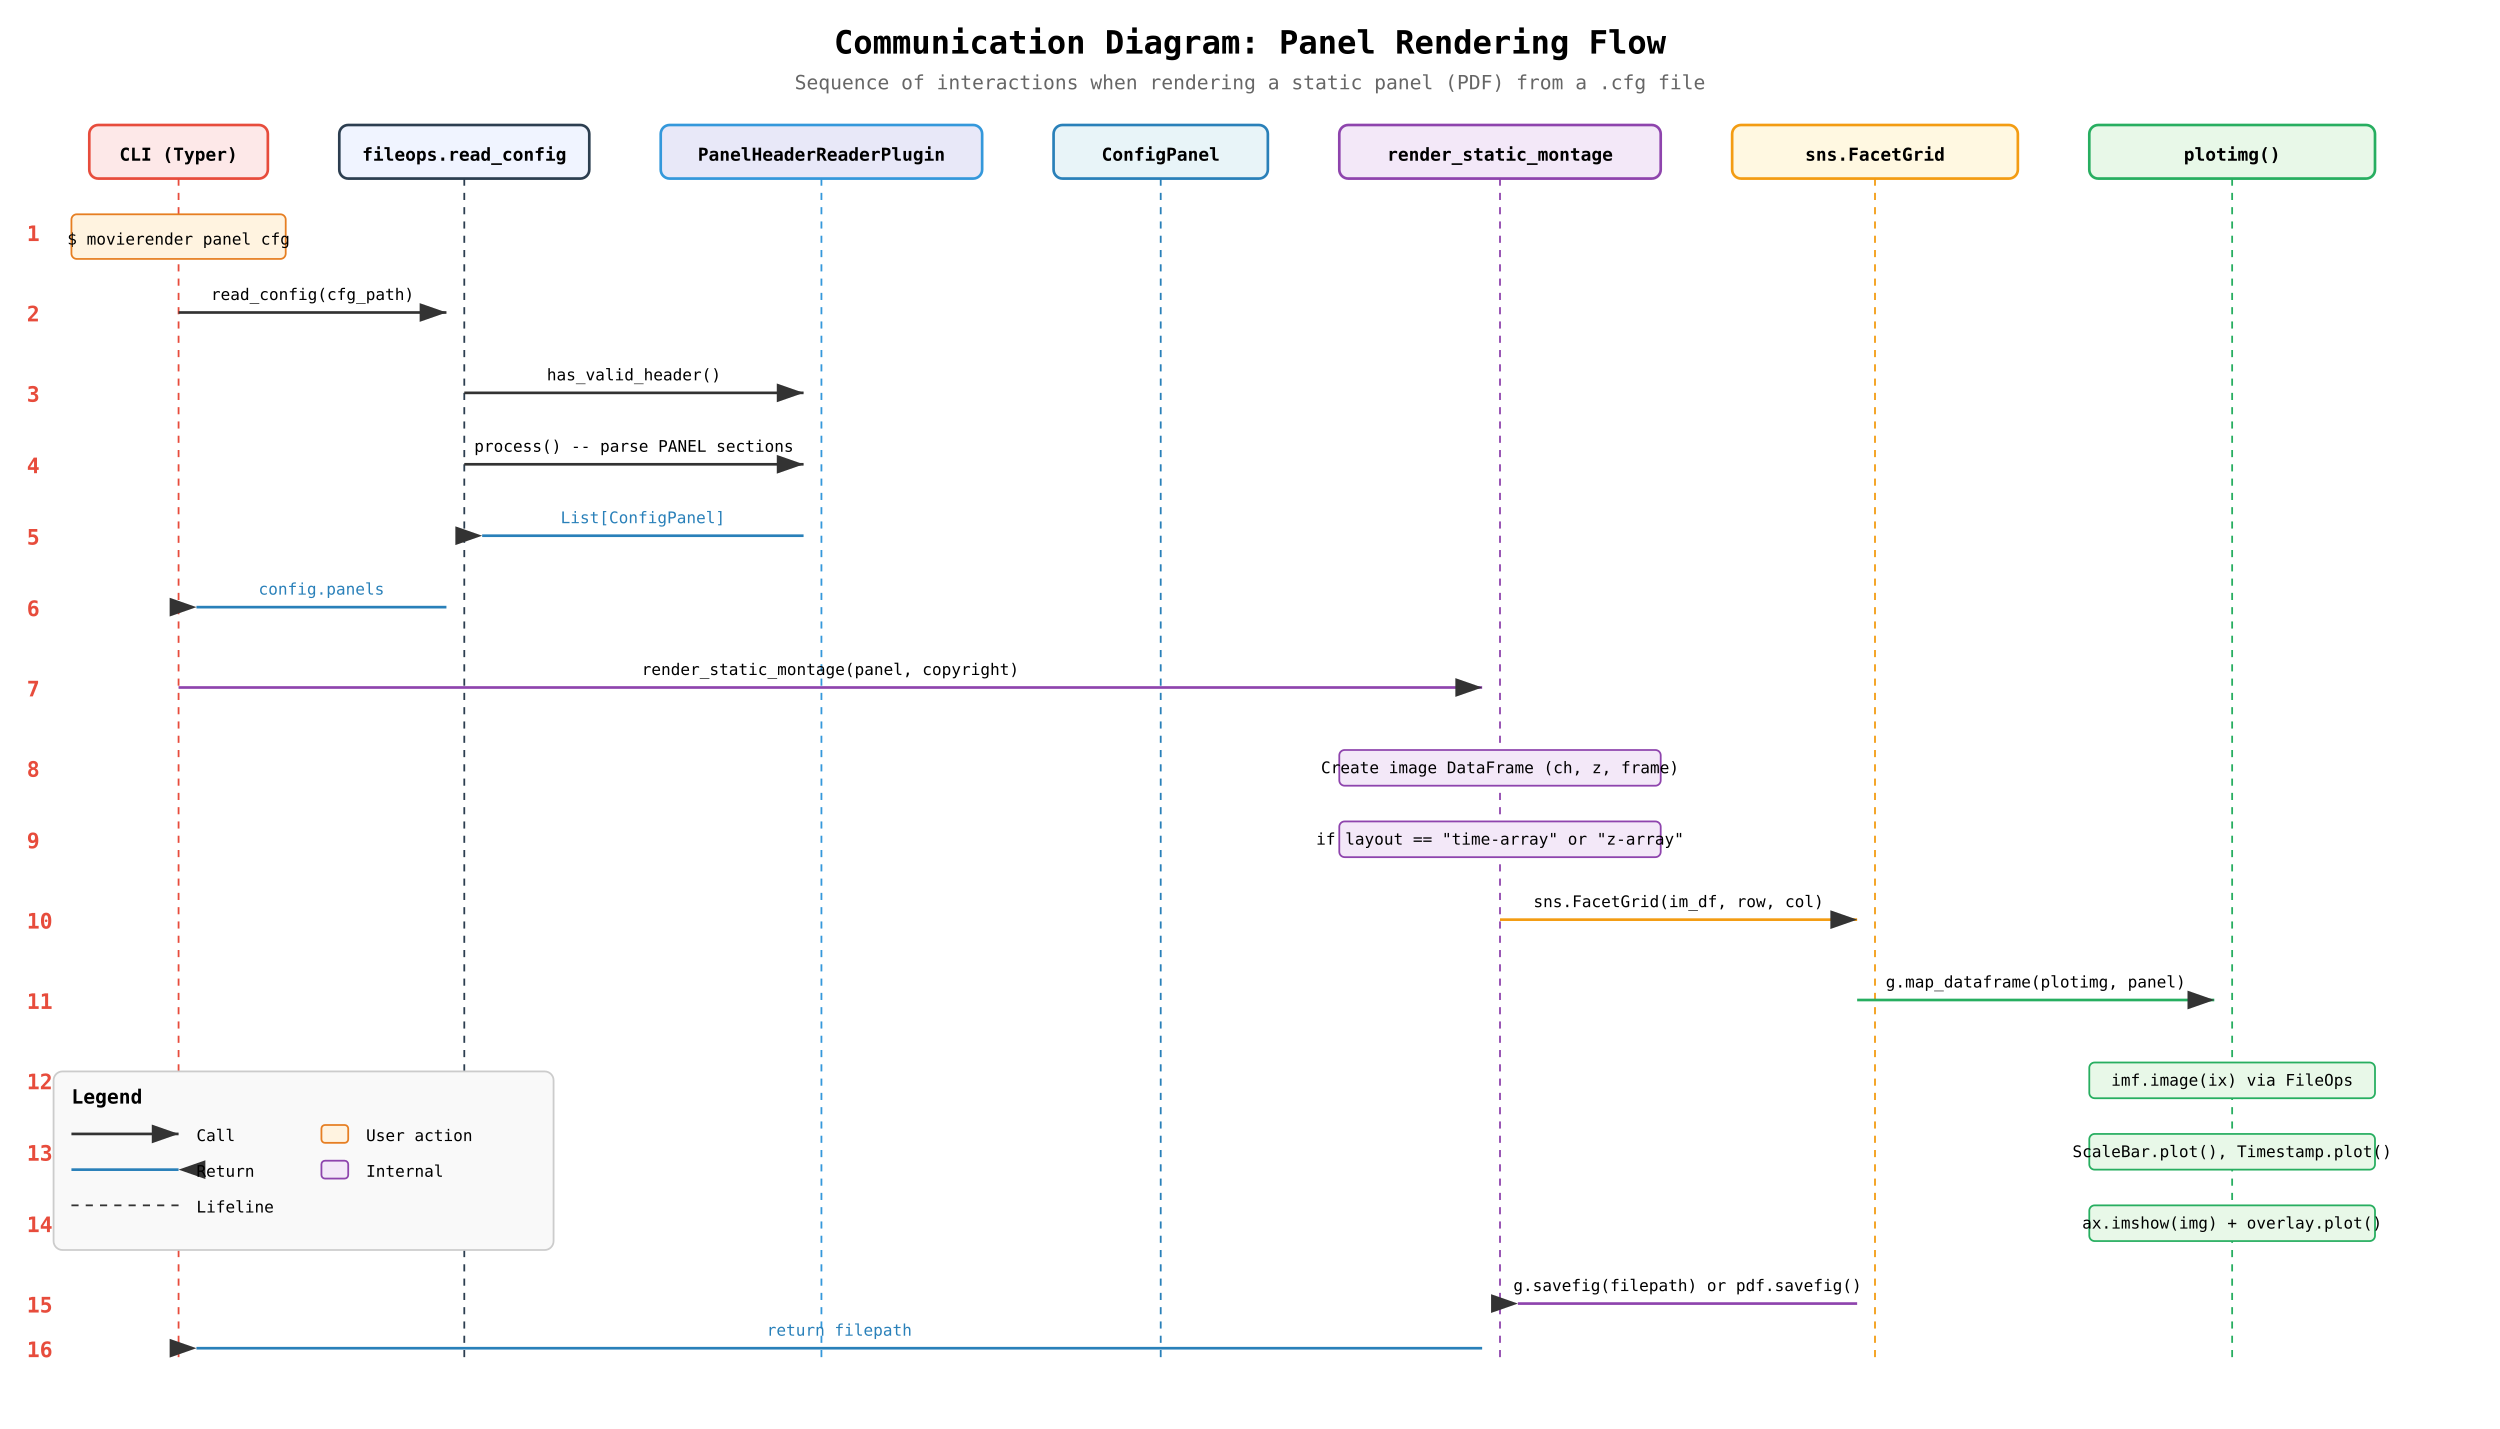
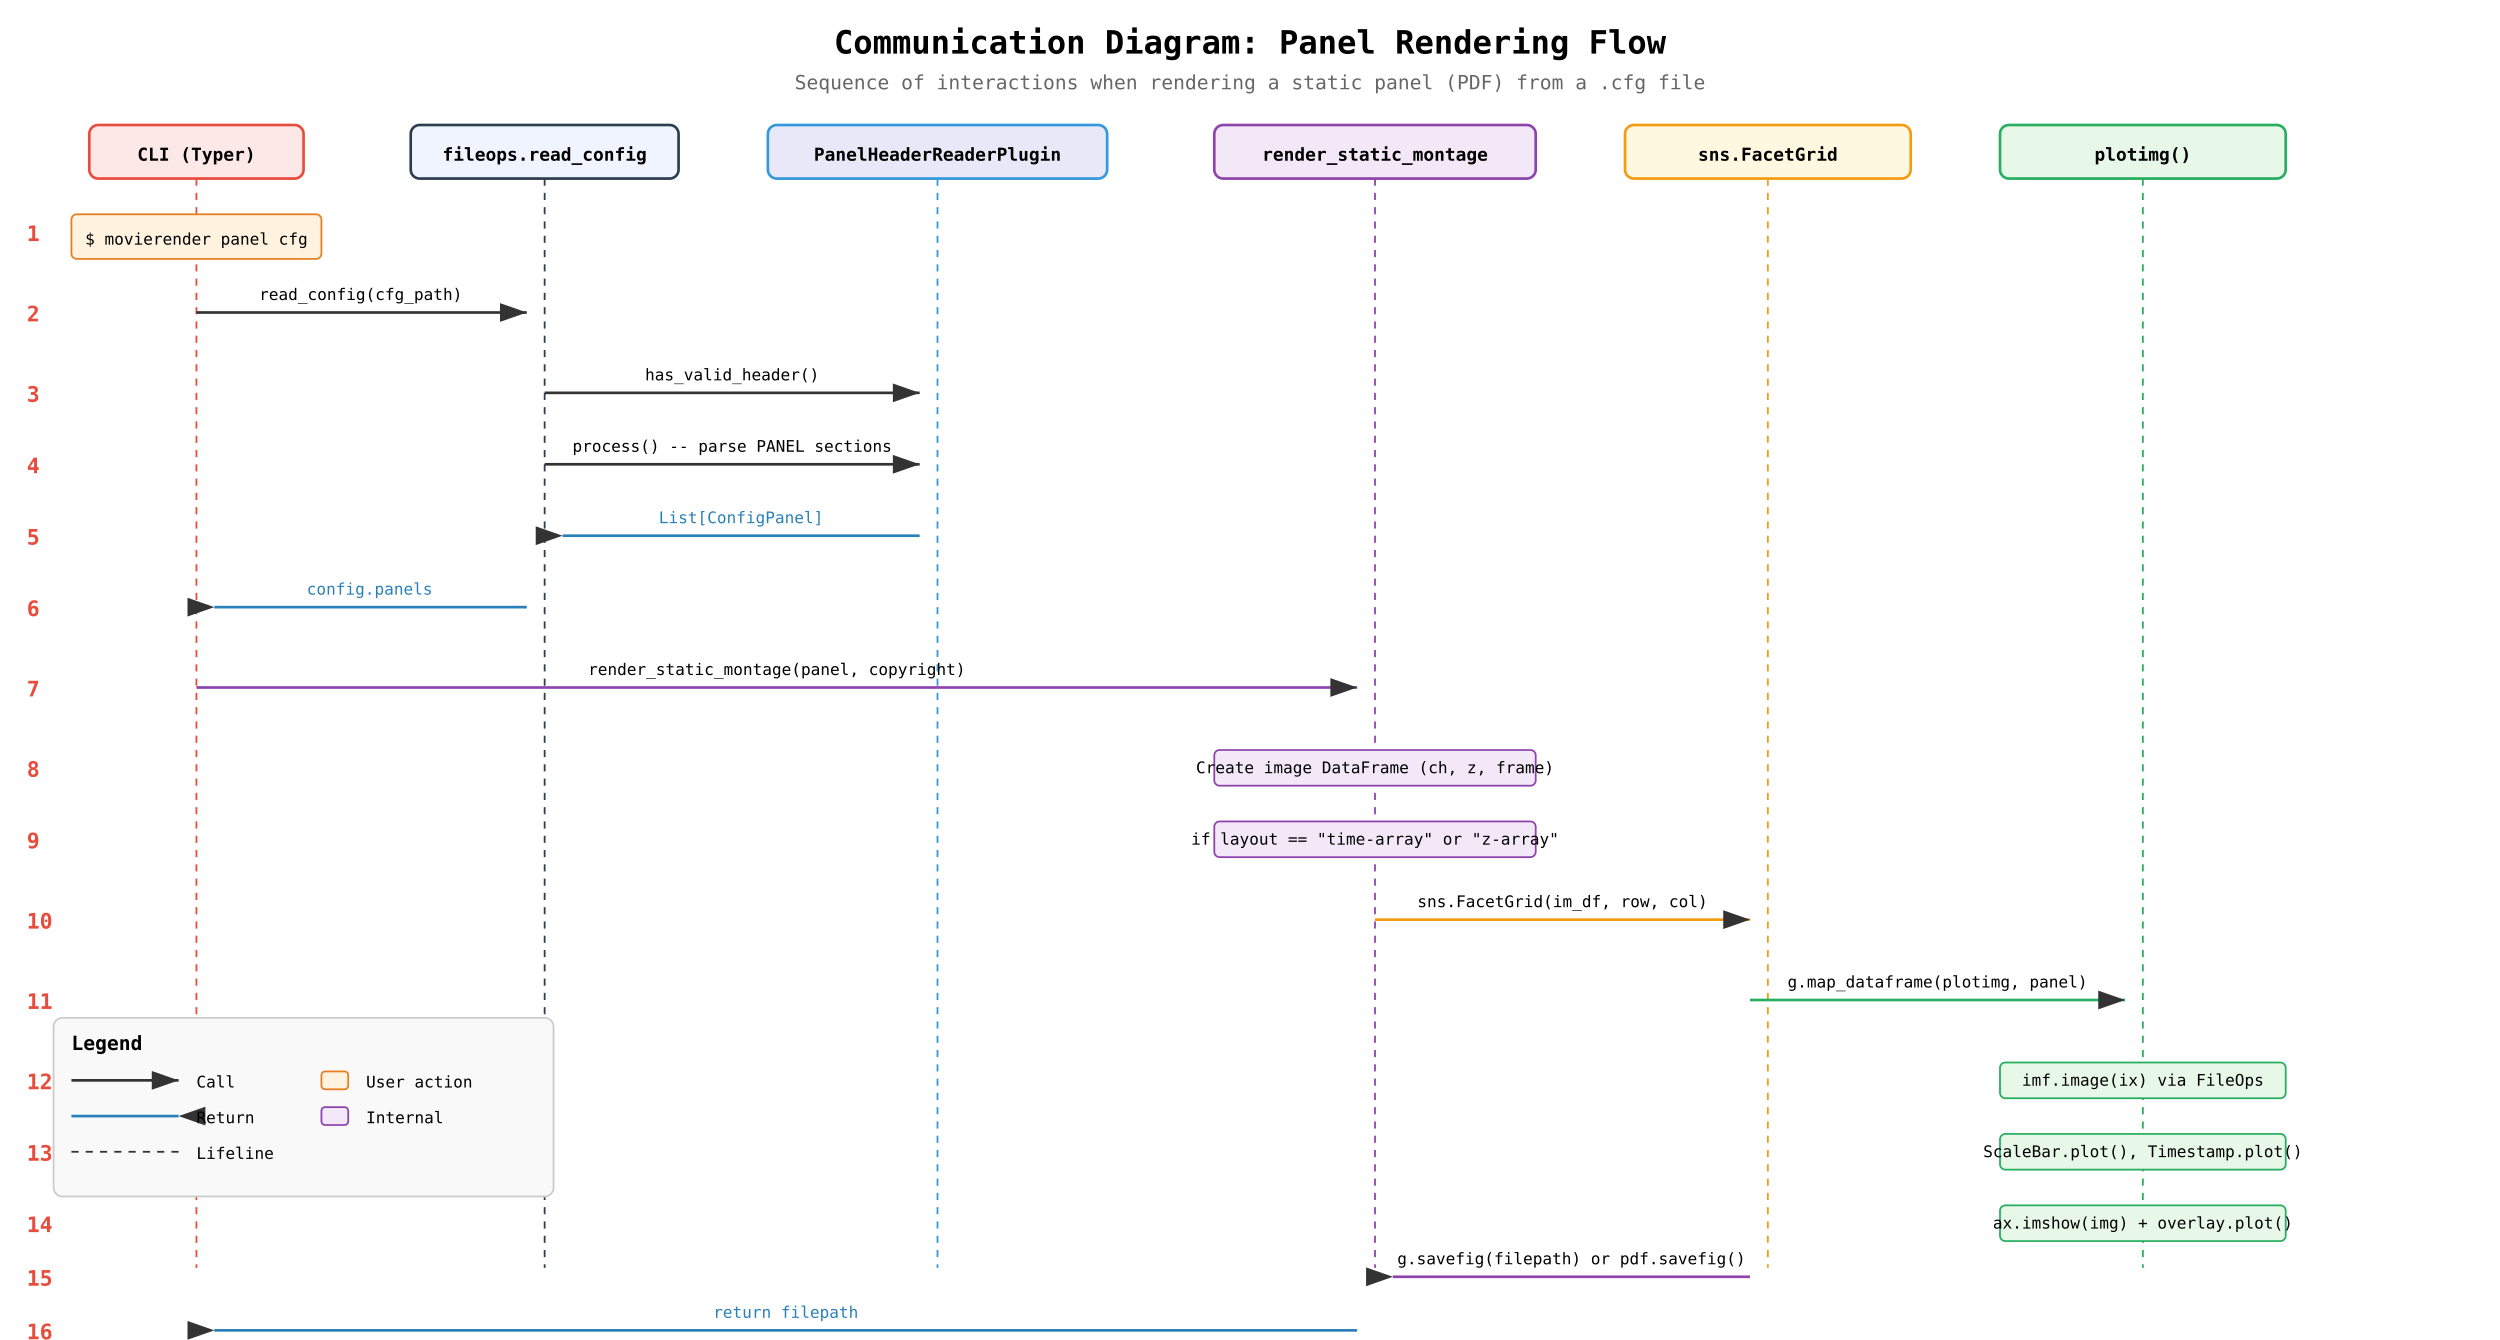
- <svg xmlns="http://www.w3.org/2000/svg" viewBox="0 0 1400 800" font-family="monospace" font-size="12">
+ <svg xmlns="http://www.w3.org/2000/svg" viewBox="0 0 1400 750" font-family="monospace" font-size="12">
  <defs>
-     <marker id="arrow4" markerWidth="10" markerHeight="7" refX="10" refY="3.5" orient="auto">
+     <marker id="a4" markerWidth="10" markerHeight="7" refX="10" refY="3.5" orient="auto">
      <polygon points="0 0, 10 3.5, 0 7" fill="#333" />
    </marker>
-     <marker id="arrow4r" markerWidth="10" markerHeight="7" refX="0" refY="3.5" orient="auto">
+     <marker id="a4r" markerWidth="10" markerHeight="7" refX="0" refY="3.5" orient="auto">
      <polygon points="10 0, 0 3.5, 10 7" fill="#333" />
    </marker>
  </defs>
  <text x="700" y="30" text-anchor="middle" font-size="18" font-weight="bold">Communication Diagram: Panel Rendering Flow</text>
  <text x="700" y="50" text-anchor="middle" font-size="11" fill="#666">Sequence of interactions when rendering a static panel (PDF) from a .cfg file</text>
-   <rect x="50" y="70" width="100" height="30" rx="5" fill="#fde8e8" stroke="#e74c3c" stroke-width="1.5" />
-   <text x="100" y="90" text-anchor="middle" font-size="10" font-weight="bold">CLI (Typer)</text>
-   <line x1="100" y1="100" x2="100" y2="760" stroke="#e74c3c" stroke-width="1" stroke-dasharray="4" />
-   <rect x="190" y="70" width="140" height="30" rx="5" fill="#f0f4ff" stroke="#2c3e50" stroke-width="1.5" />
-   <text x="260" y="90" text-anchor="middle" font-size="10" font-weight="bold">fileops.read_config</text>
-   <line x1="260" y1="100" x2="260" y2="760" stroke="#2c3e50" stroke-width="1" stroke-dasharray="4" />
-   <rect x="370" y="70" width="180" height="30" rx="5" fill="#e8e8f8" stroke="#3498db" stroke-width="1.5" />
-   <text x="460" y="90" text-anchor="middle" font-size="10" font-weight="bold">PanelHeaderReaderPlugin</text>
-   <line x1="460" y1="100" x2="460" y2="760" stroke="#3498db" stroke-width="1" stroke-dasharray="4" />
-   <rect x="590" y="70" width="120" height="30" rx="5" fill="#e8f4f8" stroke="#2980b9" stroke-width="1.5" />
-   <text x="650" y="90" text-anchor="middle" font-size="10" font-weight="bold">ConfigPanel</text>
-   <line x1="650" y1="100" x2="650" y2="760" stroke="#2980b9" stroke-width="1" stroke-dasharray="4" />
-   <rect x="750" y="70" width="180" height="30" rx="5" fill="#f3e8f8" stroke="#8e44ad" stroke-width="1.5" />
-   <text x="840" y="90" text-anchor="middle" font-size="10" font-weight="bold">render_static_montage</text>
-   <line x1="840" y1="100" x2="840" y2="760" stroke="#8e44ad" stroke-width="1" stroke-dasharray="4" />
-   <rect x="970" y="70" width="160" height="30" rx="5" fill="#fff8e1" stroke="#f39c12" stroke-width="1.5" />
-   <text x="1050" y="90" text-anchor="middle" font-size="10" font-weight="bold">sns.FacetGrid</text>
-   <line x1="1050" y1="100" x2="1050" y2="760" stroke="#f39c12" stroke-width="1" stroke-dasharray="4" />
-   <rect x="1170" y="70" width="160" height="30" rx="5" fill="#e8f8e8" stroke="#27ae60" stroke-width="1.5" />
-   <text x="1250" y="90" text-anchor="middle" font-size="10" font-weight="bold">plotimg()</text>
-   <line x1="1250" y1="100" x2="1250" y2="760" stroke="#27ae60" stroke-width="1" stroke-dasharray="4" />
+   <rect x="50" y="70" width="120" height="30" rx="5" fill="#fde8e8" stroke="#e74c3c" stroke-width="1.5" />
+   <text x="110" y="90" text-anchor="middle" font-size="10" font-weight="bold">CLI (Typer)</text>
+   <line x1="110" y1="100" x2="110" y2="710" stroke="#e74c3c" stroke-width="1" stroke-dasharray="4" />
+   <rect x="230" y="70" width="150" height="30" rx="5" fill="#f0f4ff" stroke="#2c3e50" stroke-width="1.5" />
+   <text x="305" y="90" text-anchor="middle" font-size="10" font-weight="bold">fileops.read_config</text>
+   <line x1="305" y1="100" x2="305" y2="710" stroke="#2c3e50" stroke-width="1" stroke-dasharray="4" />
+   <rect x="430" y="70" width="190" height="30" rx="5" fill="#e8e8f8" stroke="#3498db" stroke-width="1.5" />
+   <text x="525" y="90" text-anchor="middle" font-size="10" font-weight="bold">PanelHeaderReaderPlugin</text>
+   <line x1="525" y1="100" x2="525" y2="710" stroke="#3498db" stroke-width="1" stroke-dasharray="4" />
+   <rect x="680" y="70" width="180" height="30" rx="5" fill="#f3e8f8" stroke="#8e44ad" stroke-width="1.5" />
+   <text x="770" y="90" text-anchor="middle" font-size="10" font-weight="bold">render_static_montage</text>
+   <line x1="770" y1="100" x2="770" y2="710" stroke="#8e44ad" stroke-width="1" stroke-dasharray="4" />
+   <rect x="910" y="70" width="160" height="30" rx="5" fill="#fff8e1" stroke="#f39c12" stroke-width="1.5" />
+   <text x="990" y="90" text-anchor="middle" font-size="10" font-weight="bold">sns.FacetGrid</text>
+   <line x1="990" y1="100" x2="990" y2="710" stroke="#f39c12" stroke-width="1" stroke-dasharray="4" />
+   <rect x="1120" y="70" width="160" height="30" rx="5" fill="#e8f8e8" stroke="#27ae60" stroke-width="1.5" />
+   <text x="1200" y="90" text-anchor="middle" font-size="10" font-weight="bold">plotimg()</text>
+   <line x1="1200" y1="100" x2="1200" y2="710" stroke="#27ae60" stroke-width="1" stroke-dasharray="4" />
  <text x="15" y="135" font-weight="bold" fill="#e74c3c">1</text>
-   <rect x="40" y="120" width="120" height="25" rx="3" fill="#fff3e0" stroke="#e67e22" />
-   <text x="100" y="137" text-anchor="middle" font-size="9">$ movierender panel cfg</text>
+   <rect x="40" y="120" width="140" height="25" rx="3" fill="#fff3e0" stroke="#e67e22" />
+   <text x="110" y="137" text-anchor="middle" font-size="9">$ movierender panel cfg</text>
  <text x="15" y="180" font-weight="bold" fill="#e74c3c">2</text>
-   <line x1="100" y1="175" x2="250" y2="175" stroke="#333" stroke-width="1.5" marker-end="url(#arrow4)" />
-   <text x="175" y="168" text-anchor="middle" font-size="9">read_config(cfg_path)</text>
+   <line x1="110" y1="175" x2="295" y2="175" stroke="#333" stroke-width="1.5" marker-end="url(#a4)" />
+   <text x="202" y="168" text-anchor="middle" font-size="9">read_config(cfg_path)</text>
  <text x="15" y="225" font-weight="bold" fill="#e74c3c">3</text>
-   <line x1="260" y1="220" x2="450" y2="220" stroke="#333" stroke-width="1.5" marker-end="url(#arrow4)" />
-   <text x="355" y="213" text-anchor="middle" font-size="9">has_valid_header()</text>
+   <line x1="305" y1="220" x2="515" y2="220" stroke="#333" stroke-width="1.5" marker-end="url(#a4)" />
+   <text x="410" y="213" text-anchor="middle" font-size="9">has_valid_header()</text>
  <text x="15" y="265" font-weight="bold" fill="#e74c3c">4</text>
-   <line x1="260" y1="260" x2="450" y2="260" stroke="#333" stroke-width="1.5" marker-end="url(#arrow4)" />
-   <text x="355" y="253" text-anchor="middle" font-size="9">process() -- parse PANEL sections</text>
+   <line x1="305" y1="260" x2="515" y2="260" stroke="#333" stroke-width="1.5" marker-end="url(#a4)" />
+   <text x="410" y="253" text-anchor="middle" font-size="9">process() -- parse PANEL sections</text>
  <text x="15" y="305" font-weight="bold" fill="#e74c3c">5</text>
-   <line x1="450" y1="300" x2="270" y2="300" stroke="#2980b9" stroke-width="1.5" marker-end="url(#arrow4r)" />
-   <text x="360" y="293" text-anchor="middle" font-size="9" fill="#2980b9">List[ConfigPanel]</text>
+   <line x1="515" y1="300" x2="315" y2="300" stroke="#2980b9" stroke-width="1.5" marker-end="url(#a4r)" />
+   <text x="415" y="293" text-anchor="middle" font-size="9" fill="#2980b9">List[ConfigPanel]</text>
  <text x="15" y="345" font-weight="bold" fill="#e74c3c">6</text>
-   <line x1="250" y1="340" x2="110" y2="340" stroke="#2980b9" stroke-width="1.5" marker-end="url(#arrow4r)" />
-   <text x="180" y="333" text-anchor="middle" font-size="9" fill="#2980b9">config.panels</text>
+   <line x1="295" y1="340" x2="120" y2="340" stroke="#2980b9" stroke-width="1.5" marker-end="url(#a4r)" />
+   <text x="207" y="333" text-anchor="middle" font-size="9" fill="#2980b9">config.panels</text>
  <text x="15" y="390" font-weight="bold" fill="#e74c3c">7</text>
-   <line x1="100" y1="385" x2="830" y2="385" stroke="#8e44ad" stroke-width="1.5" marker-end="url(#arrow4)" />
-   <text x="465" y="378" text-anchor="middle" font-size="9">render_static_montage(panel, copyright)</text>
+   <line x1="110" y1="385" x2="760" y2="385" stroke="#8e44ad" stroke-width="1.5" marker-end="url(#a4)" />
+   <text x="435" y="378" text-anchor="middle" font-size="9">render_static_montage(panel, copyright)</text>
  <text x="15" y="435" font-weight="bold" fill="#e74c3c">8</text>
-   <rect x="750" y="420" width="180" height="20" rx="3" fill="#f3e8f8" stroke="#8e44ad" />
-   <text x="840" y="433" text-anchor="middle" font-size="9">Create image DataFrame (ch, z, frame)</text>
+   <rect x="680" y="420" width="180" height="20" rx="3" fill="#f3e8f8" stroke="#8e44ad" />
+   <text x="770" y="433" text-anchor="middle" font-size="9">Create image DataFrame (ch, z, frame)</text>
  <text x="15" y="475" font-weight="bold" fill="#e74c3c">9</text>
-   <rect x="750" y="460" width="180" height="20" rx="3" fill="#f3e8f8" stroke="#8e44ad" />
-   <text x="840" y="473" text-anchor="middle" font-size="9">if layout == "time-array" or "z-array"</text>
+   <rect x="680" y="460" width="180" height="20" rx="3" fill="#f3e8f8" stroke="#8e44ad" />
+   <text x="770" y="473" text-anchor="middle" font-size="9">if layout == "time-array" or "z-array"</text>
  <text x="15" y="520" font-weight="bold" fill="#e74c3c">10</text>
-   <line x1="840" y1="515" x2="1040" y2="515" stroke="#f39c12" stroke-width="1.5" marker-end="url(#arrow4)" />
-   <text x="940" y="508" text-anchor="middle" font-size="9">sns.FacetGrid(im_df, row, col)</text>
+   <line x1="770" y1="515" x2="980" y2="515" stroke="#f39c12" stroke-width="1.5" marker-end="url(#a4)" />
+   <text x="875" y="508" text-anchor="middle" font-size="9">sns.FacetGrid(im_df, row, col)</text>
  <text x="15" y="565" font-weight="bold" fill="#e74c3c">11</text>
-   <line x1="1040" y1="560" x2="1240" y2="560" stroke="#27ae60" stroke-width="1.5" marker-end="url(#arrow4)" />
-   <text x="1140" y="553" text-anchor="middle" font-size="9">g.map_dataframe(plotimg, panel)</text>
+   <line x1="980" y1="560" x2="1190" y2="560" stroke="#27ae60" stroke-width="1.5" marker-end="url(#a4)" />
+   <text x="1085" y="553" text-anchor="middle" font-size="9">g.map_dataframe(plotimg, panel)</text>
  <text x="15" y="610" font-weight="bold" fill="#e74c3c">12</text>
-   <rect x="1170" y="595" width="160" height="20" rx="3" fill="#e8f8e8" stroke="#27ae60" />
-   <text x="1250" y="608" text-anchor="middle" font-size="9">imf.image(ix) via FileOps</text>
+   <rect x="1120" y="595" width="160" height="20" rx="3" fill="#e8f8e8" stroke="#27ae60" />
+   <text x="1200" y="608" text-anchor="middle" font-size="9">imf.image(ix) via FileOps</text>
  <text x="15" y="650" font-weight="bold" fill="#e74c3c">13</text>
-   <rect x="1170" y="635" width="160" height="20" rx="3" fill="#e8f8e8" stroke="#27ae60" />
-   <text x="1250" y="648" text-anchor="middle" font-size="9">ScaleBar.plot(), Timestamp.plot()</text>
+   <rect x="1120" y="635" width="160" height="20" rx="3" fill="#e8f8e8" stroke="#27ae60" />
+   <text x="1200" y="648" text-anchor="middle" font-size="9">ScaleBar.plot(), Timestamp.plot()</text>
  <text x="15" y="690" font-weight="bold" fill="#e74c3c">14</text>
-   <rect x="1170" y="675" width="160" height="20" rx="3" fill="#e8f8e8" stroke="#27ae60" />
-   <text x="1250" y="688" text-anchor="middle" font-size="9">ax.imshow(img) + overlay.plot()</text>
-   <text x="15" y="735" font-weight="bold" fill="#e74c3c">15</text>
-   <line x1="1040" y1="730" x2="850" y2="730" stroke="#8e44ad" stroke-width="1.5" marker-end="url(#arrow4r)" />
-   <text x="945" y="723" text-anchor="middle" font-size="9">g.savefig(filepath) or pdf.savefig()</text>
-   <text x="15" y="760" font-weight="bold" fill="#e74c3c">16</text>
-   <line x1="830" y1="755" x2="110" y2="755" stroke="#2980b9" stroke-width="1.5" marker-end="url(#arrow4r)" />
-   <text x="470" y="748" text-anchor="middle" font-size="9" fill="#2980b9">return filepath</text>
-   <rect x="30" y="600" width="280" height="100" rx="5" fill="#f9f9f9" stroke="#ccc" stroke-width="1" />
-   <text x="40" y="618" font-weight="bold" font-size="11">Legend</text>
-   <line x1="40" y1="635" x2="100" y2="635" stroke="#333" stroke-width="1.5" marker-end="url(#arrow4)" />
-   <text x="110" y="639" font-size="9">Call</text>
-   <line x1="40" y1="655" x2="100" y2="655" stroke="#2980b9" stroke-width="1.5" marker-end="url(#arrow4r)" />
-   <text x="110" y="659" font-size="9">Return</text>
-   <line x1="40" y1="675" x2="100" y2="675" stroke="#333" stroke-width="1" stroke-dasharray="4" />
-   <text x="110" y="679" font-size="9">Lifeline</text>
-   <rect x="180" y="630" width="15" height="10" rx="2" fill="#fff3e0" stroke="#e67e22" />
-   <text x="205" y="639" font-size="9">User action</text>
-   <rect x="180" y="650" width="15" height="10" rx="2" fill="#f3e8f8" stroke="#8e44ad" />
-   <text x="205" y="659" font-size="9">Internal</text>
+   <rect x="1120" y="675" width="160" height="20" rx="3" fill="#e8f8e8" stroke="#27ae60" />
+   <text x="1200" y="688" text-anchor="middle" font-size="9">ax.imshow(img) + overlay.plot()</text>
+   <text x="15" y="720" font-weight="bold" fill="#e74c3c">15</text>
+   <line x1="980" y1="715" x2="780" y2="715" stroke="#8e44ad" stroke-width="1.5" marker-end="url(#a4r)" />
+   <text x="880" y="708" text-anchor="middle" font-size="9">g.savefig(filepath) or pdf.savefig()</text>
+   <text x="15" y="750" font-weight="bold" fill="#e74c3c">16</text>
+   <line x1="760" y1="745" x2="120" y2="745" stroke="#2980b9" stroke-width="1.5" marker-end="url(#a4r)" />
+   <text x="440" y="738" text-anchor="middle" font-size="9" fill="#2980b9">return filepath</text>
+   <rect x="30" y="570" width="280" height="100" rx="5" fill="#f9f9f9" stroke="#ccc" stroke-width="1" />
+   <text x="40" y="588" font-weight="bold" font-size="11">Legend</text>
+   <line x1="40" y1="605" x2="100" y2="605" stroke="#333" stroke-width="1.5" marker-end="url(#a4)" />
+   <text x="110" y="609" font-size="9">Call</text>
+   <line x1="40" y1="625" x2="100" y2="625" stroke="#2980b9" stroke-width="1.5" marker-end="url(#a4r)" />
+   <text x="110" y="629" font-size="9">Return</text>
+   <line x1="40" y1="645" x2="100" y2="645" stroke="#333" stroke-width="1" stroke-dasharray="4" />
+   <text x="110" y="649" font-size="9">Lifeline</text>
+   <rect x="180" y="600" width="15" height="10" rx="2" fill="#fff3e0" stroke="#e67e22" />
+   <text x="205" y="609" font-size="9">User action</text>
+   <rect x="180" y="620" width="15" height="10" rx="2" fill="#f3e8f8" stroke="#8e44ad" />
+   <text x="205" y="629" font-size="9">Internal</text>
</svg>
